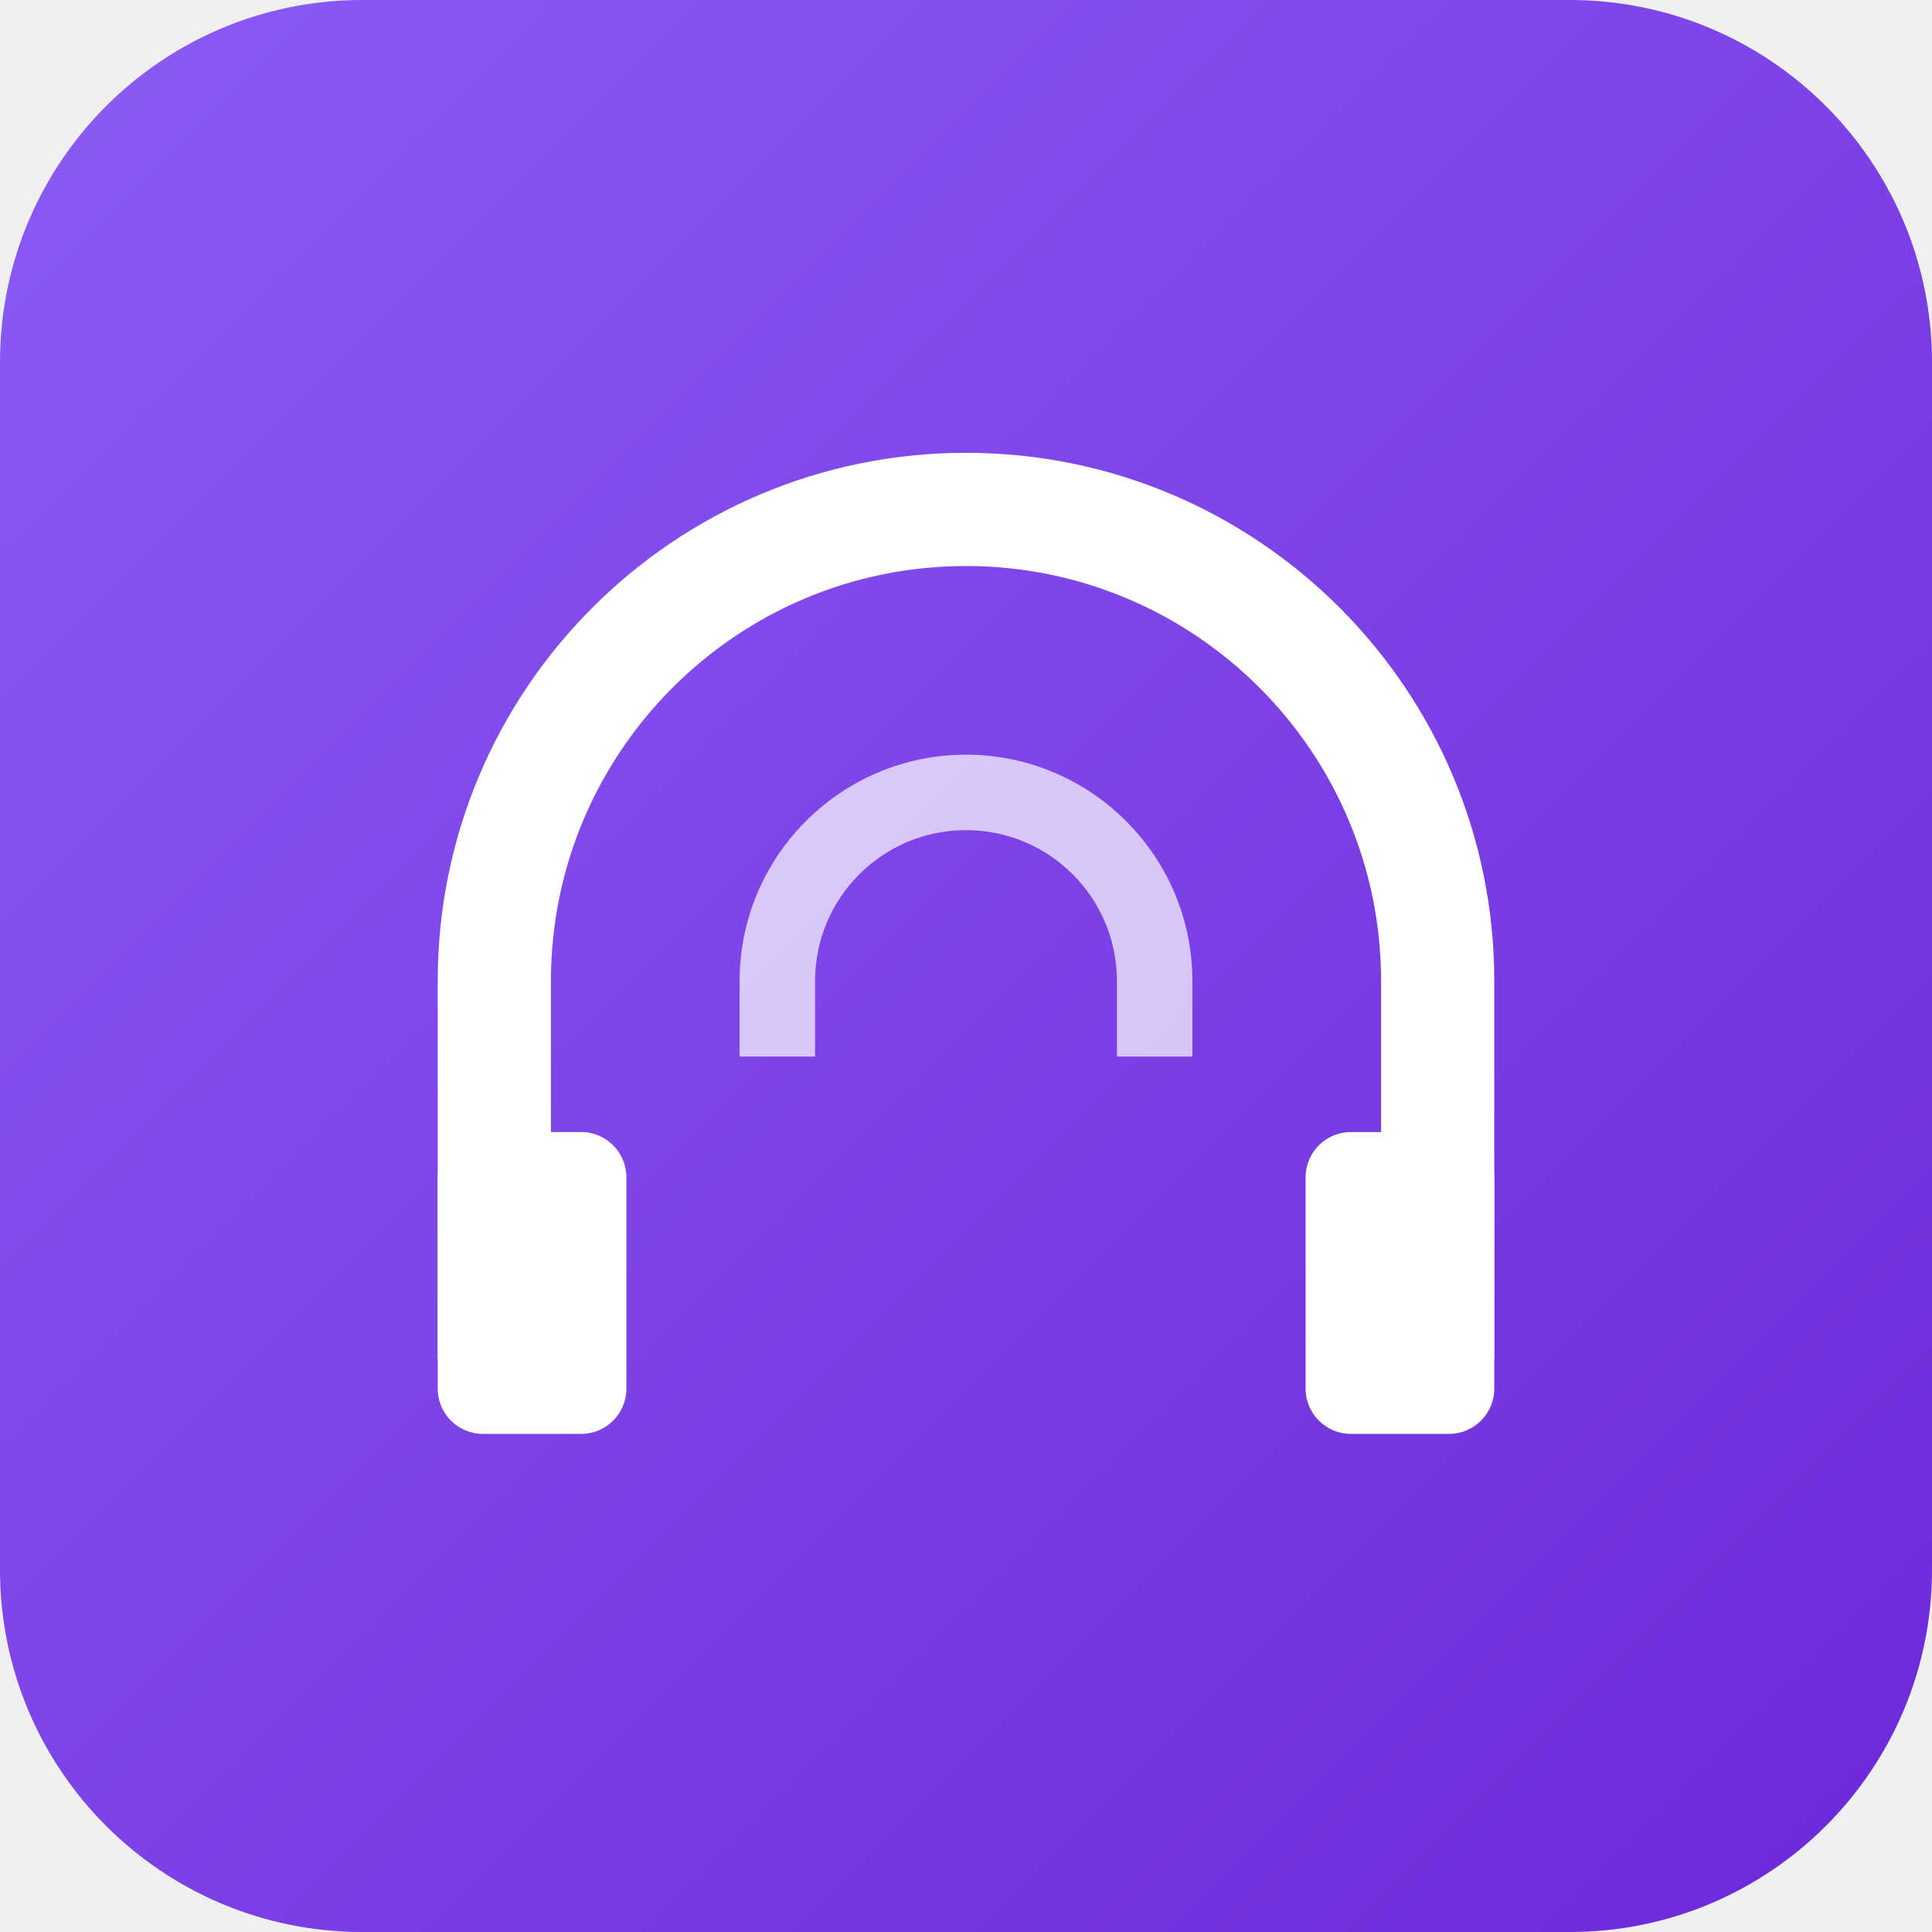
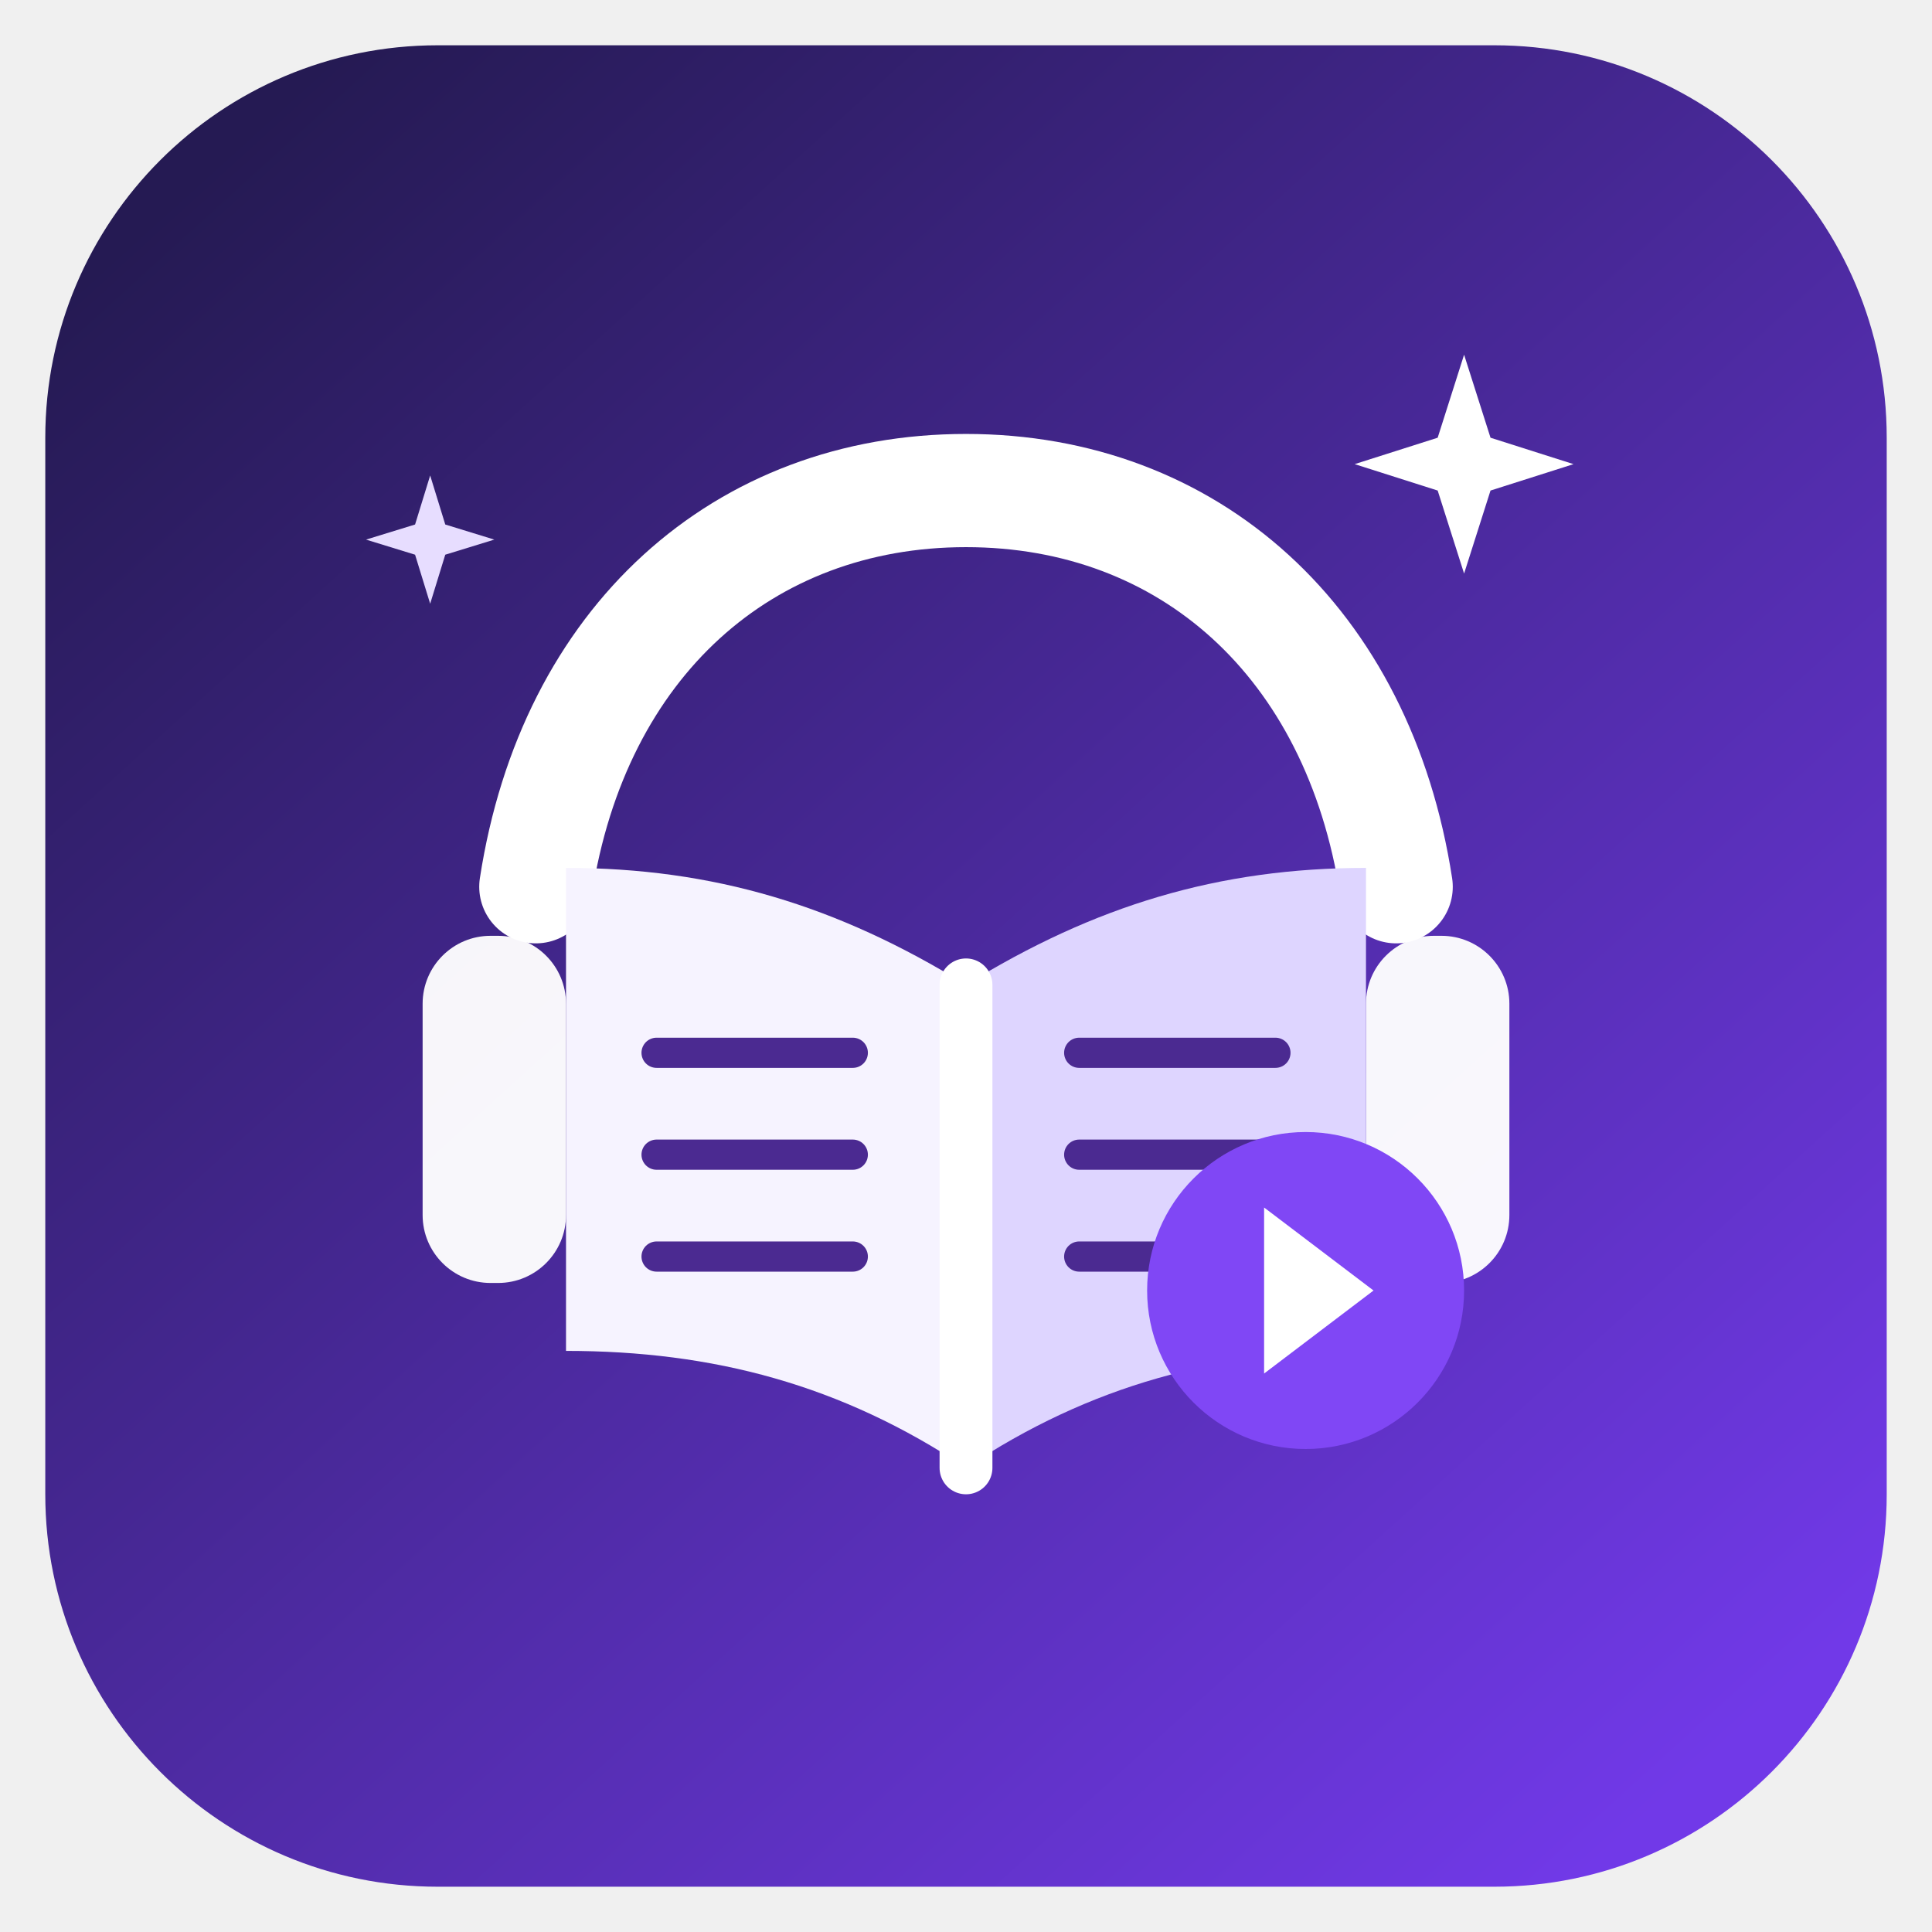
<svg xmlns="http://www.w3.org/2000/svg" viewBox="0 0 512 512">
  <defs>
-     <linearGradient id="grad" x1="0%" y1="0%" x2="100%" y2="100%">
-       <stop offset="0%" style="stop-color:#8b5cf6" />
-       <stop offset="100%" style="stop-color:#6d28d9" />
+     <linearGradient id="bg" x1="60" y1="40" x2="450" y2="470" gradientUnits="userSpaceOnUse">
+       <stop stop-color="#251a53" />
+       <stop offset="1" stop-color="#7139e8" />
    </linearGradient>
  </defs>
-   <rect width="512" height="512" rx="96" fill="url(#grad)" />
-   <g fill="white">
-     <path d="M256 120c-77.3 0-140 62.7-140 140v100h30v-100c0-60.7 49.3-110 110-110s110 49.3 110 110v100h30V260c0-77.3-62.7-140-140-140z" />
-     <rect x="116" y="300" width="50" height="80" rx="12" />
-     <rect x="346" y="300" width="50" height="80" rx="12" />
-     <path d="M256 200c-33.1 0-60 26.9-60 60v20h20v-20c0-22.1 17.9-40 40-40s40 17.9 40 40v20h20v-20c0-33.1-26.9-60-60-60z" opacity="0.7" />
+   <rect x="12" y="12" width="488" height="488" rx="104" fill="url(#bg)" />
+   <path d="M142 235c10-65 55-105 114-105s104 40 114 105" fill="none" stroke="#fff" stroke-width="30" stroke-linecap="round" />
+   <rect x="112" y="248" width="38" height="92" rx="18" fill="#fff" opacity=".96" />
+   <rect x="362" y="248" width="38" height="92" rx="18" fill="#fff" opacity=".96" />
+   <path d="M150 230c39 0 72 10 106 31v128c-33-22-67-31-106-31V230Z" fill="#f6f3ff" />
+   <path d="M362 230c-39 0-72 10-106 31v128c33-22 67-31 106-31V230Z" fill="#ded5ff" />
+   <path d="M256 261v128" stroke="#fff" stroke-width="14" stroke-linecap="round" />
+   <g stroke="#4b2a91" stroke-width="8" stroke-linecap="round">
+     <path d="M174 279h52M174 306h52M174 333h52" />
+     <path d="M286 279h52M286 306h52M286 333h52" />
  </g>
+   <circle cx="346" cy="342" r="42" fill="#8047f5" />
+   <path d="m335 320 29 22-29 22Z" fill="#fff" />
+   <path d="m388 94 7 22 22 7-22 7-7 22-7-22-22-7 22-7Z" fill="#fff" />
+   <path d="m114 126 4 13 13 4-13 4-4 13-4-13-13-4 13-4Z" fill="#e7ddff" />
</svg>
